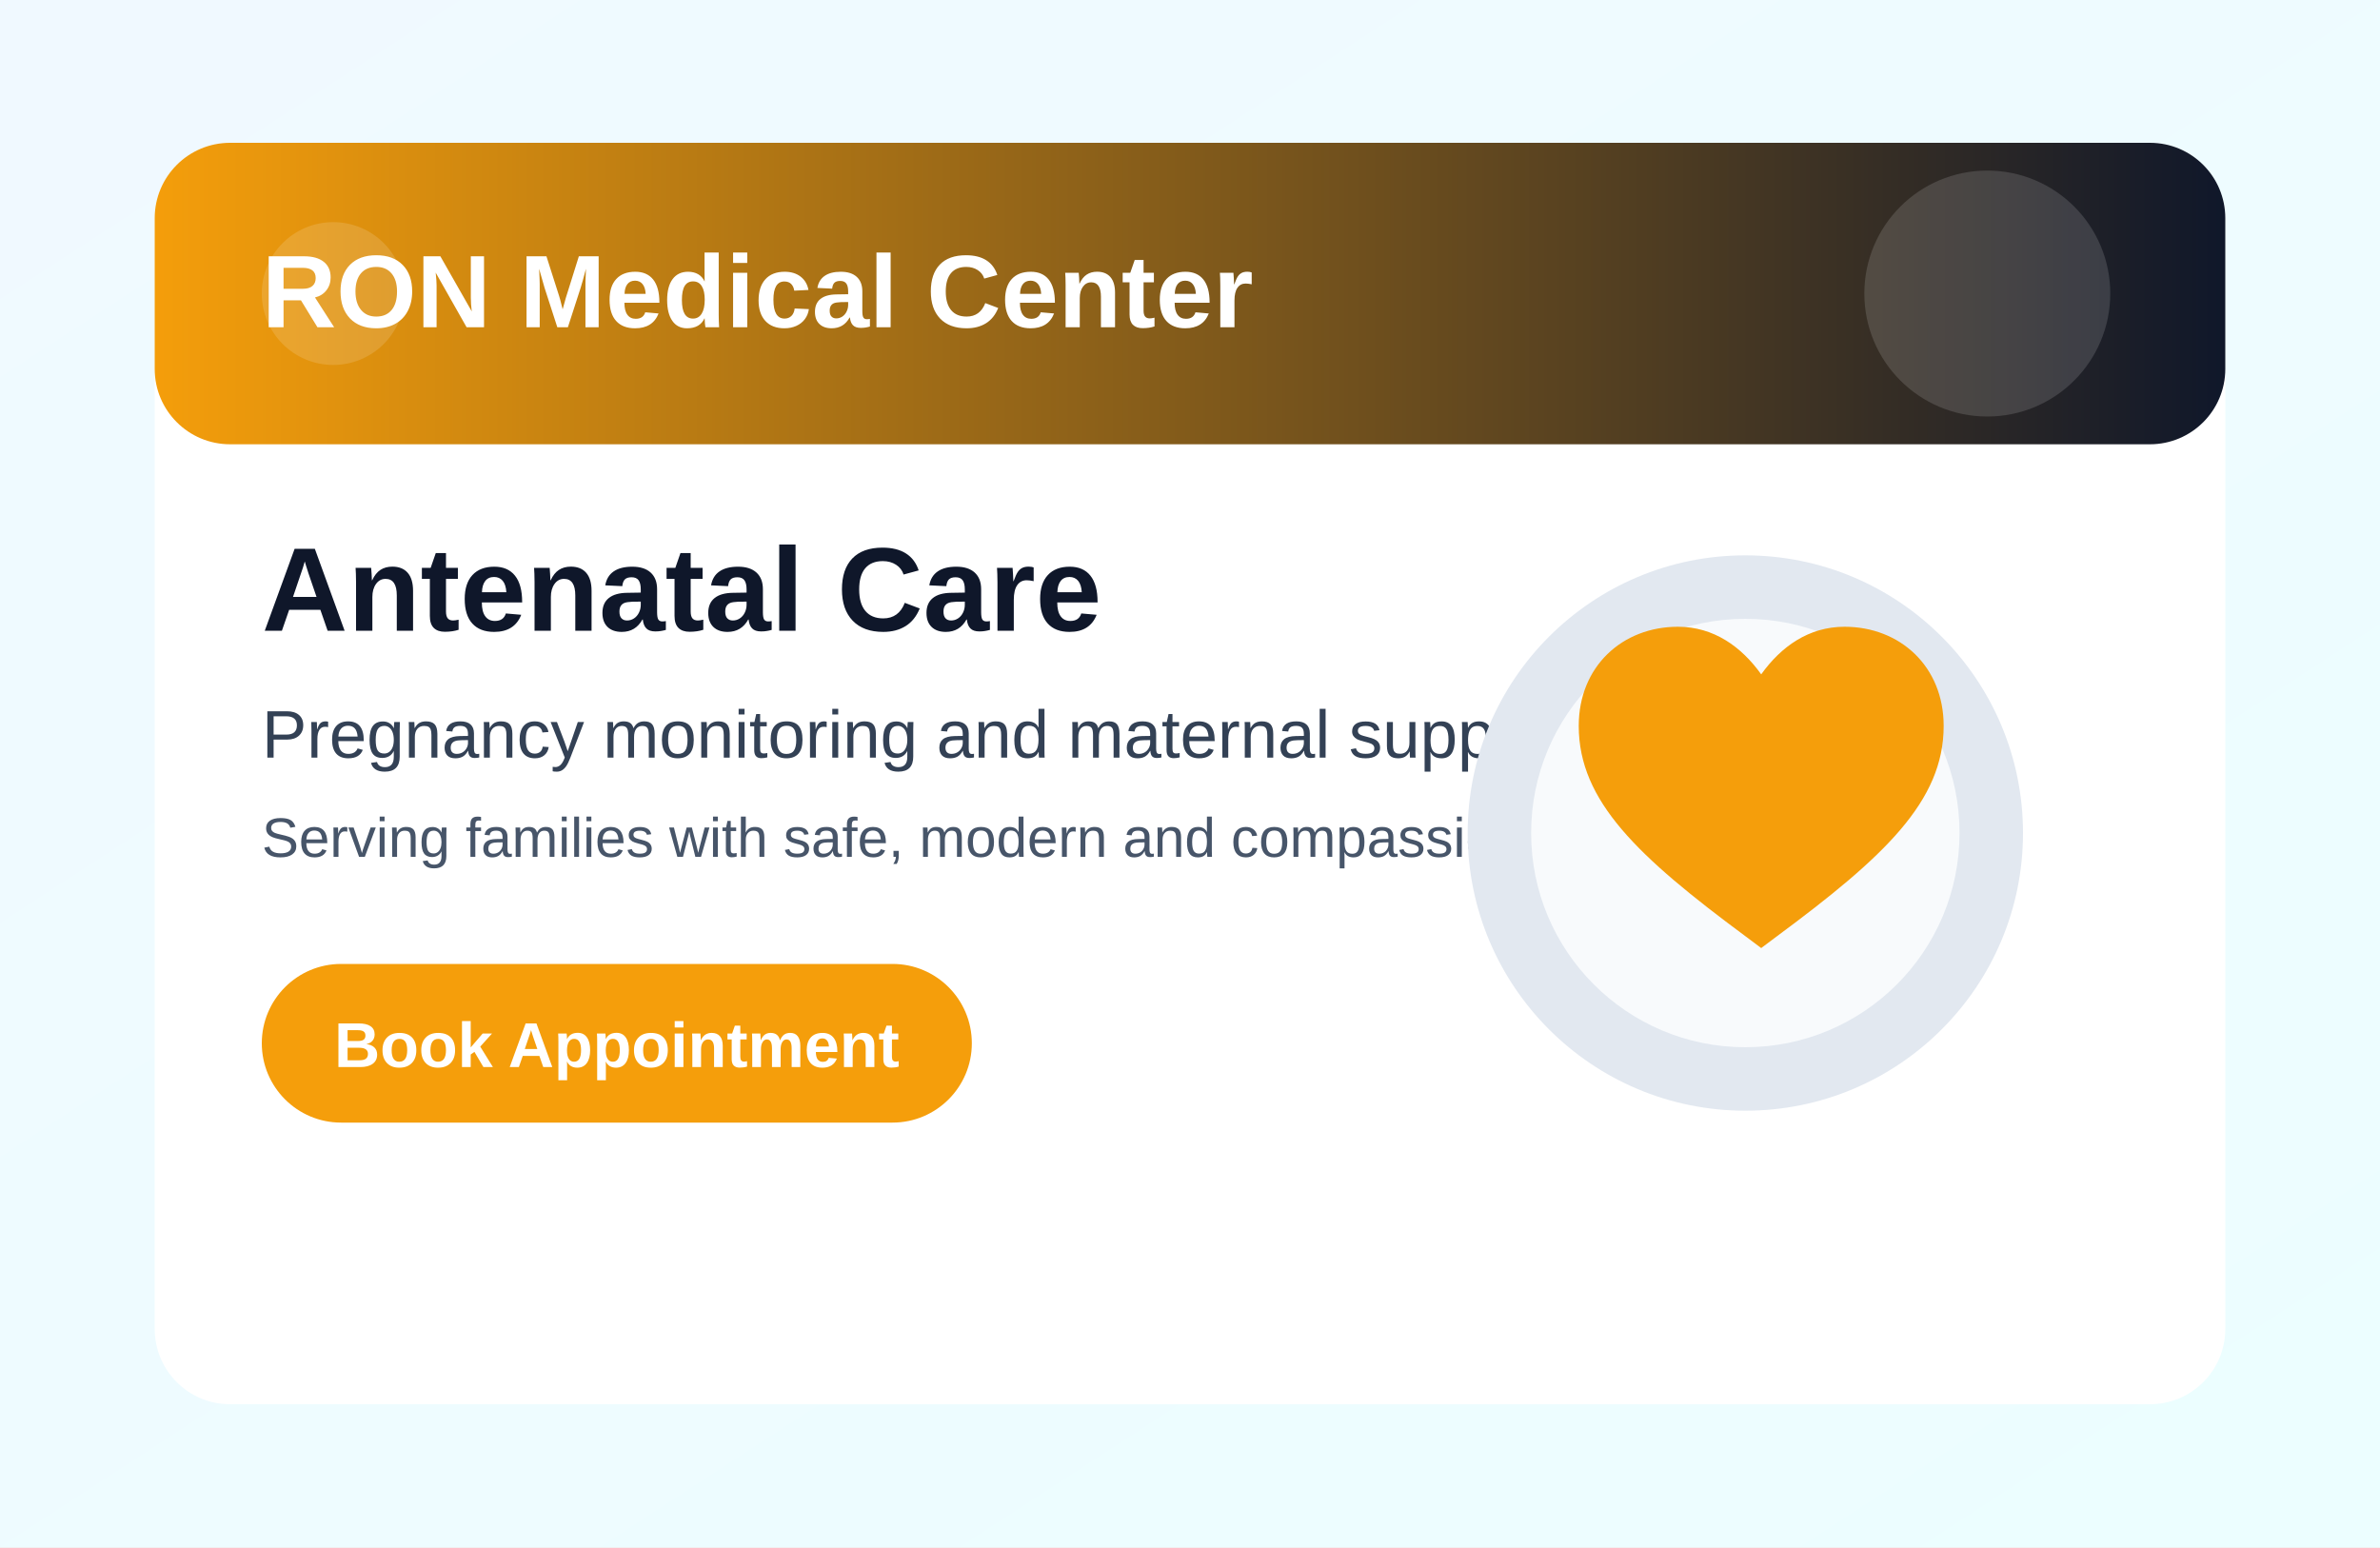
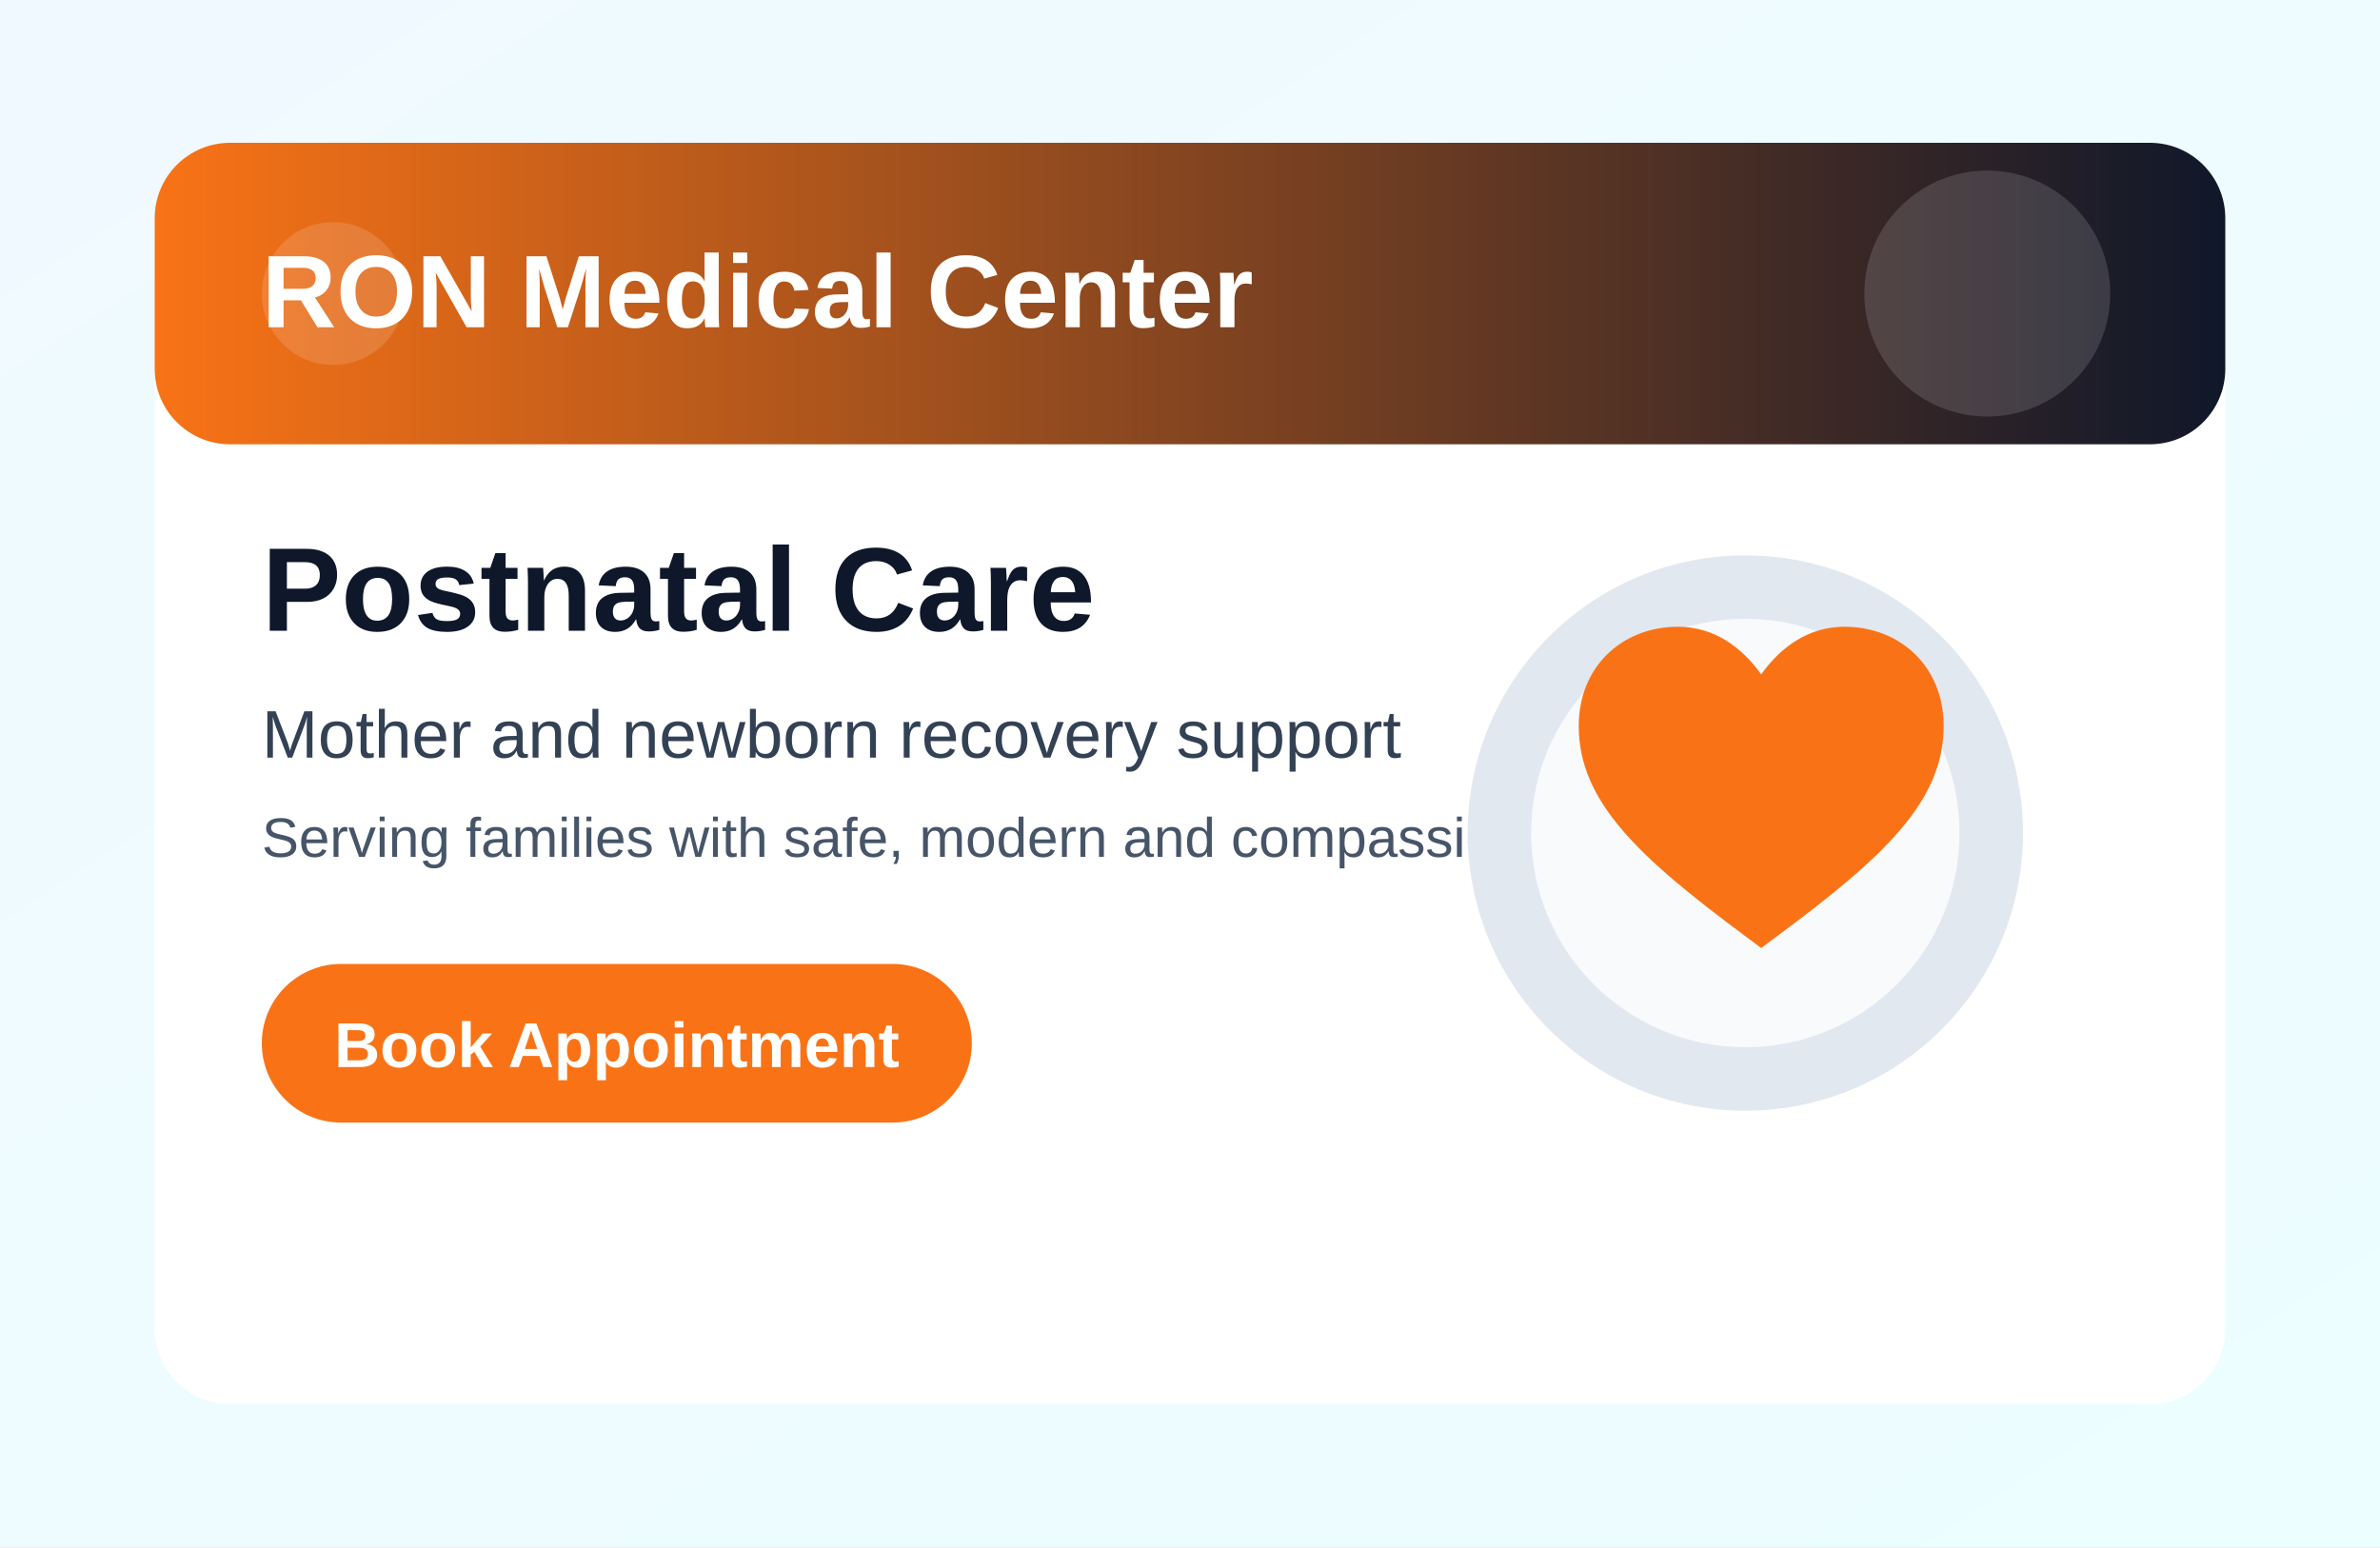
<svg xmlns="http://www.w3.org/2000/svg" viewBox="0 0 1200 780" role="img" aria-labelledby="title desc">
  <defs>
    <linearGradient id="bg" x1="0" y1="0" x2="1" y2="1">
      <stop offset="0%" stop-color="#f0f9ff" />
      <stop offset="100%" stop-color="#ecfeff" />
    </linearGradient>
    <linearGradient id="band" x1="0" y1="0" x2="1" y2="0">
-       <stop offset="0%" stop-color="#f59e0b" />
+       <stop offset="0%" stop-color="#f97316" />
      <stop offset="100%" stop-color="#0f172a" />
    </linearGradient>
  </defs>
  <rect width="1200" height="780" fill="url(#bg)" />
  <rect x="78" y="72" width="1044" height="636" rx="38" fill="#ffffff" />
  <rect x="78" y="72" width="1044" height="152" rx="38" fill="url(#band)" />
  <circle cx="1002" cy="148" r="62" fill="#ffffff" opacity="0.14" />
  <circle cx="168" cy="148" r="36" fill="#ffffff" opacity="0.14" />
  <text x="132" y="165" fill="#ffffff" font-family="Segoe UI, Arial, sans-serif" font-size="52" font-weight="700">RON Medical Center</text>
-   <text x="132" y="318" fill="#0f172a" font-family="Segoe UI, Arial, sans-serif" font-size="60" font-weight="700">Antenatal Care</text>
-   <text x="132" y="382" fill="#334155" font-family="Segoe UI, Arial, sans-serif" font-size="34">Pregnancy monitoring and maternal support</text>
+   <text x="132" y="318" fill="#0f172a" font-family="Segoe UI, Arial, sans-serif" font-size="60" font-weight="700">Postnatal Care</text>
+   <text x="132" y="382" fill="#334155" font-family="Segoe UI, Arial, sans-serif" font-size="34">Mother and newborn recovery support</text>
  <text x="132" y="432" fill="#475569" font-family="Segoe UI, Arial, sans-serif" font-size="28">Serving families with safe, modern and compassionate care.</text>
-   <rect x="132" y="486" width="358" height="80" rx="40" fill="#f59e0b" />
+   <rect x="132" y="486" width="358" height="80" rx="40" fill="#f97316" />
  <text x="311" y="538" text-anchor="middle" fill="#ffffff" font-family="Segoe UI, Arial, sans-serif" font-size="32" font-weight="700">Book Appointment</text>
  <g transform="translate(880,420)">
    <circle cx="0" cy="0" r="140" fill="#e2e8f0" />
    <circle cx="0" cy="0" r="108" fill="#f8fafc" />
-     <path d="M0 52C-54 12 -84 -16 -84 -54C-84 -84 -62 -104 -34 -104C-16 -104 -2 -94 8 -80C18 -94 32 -104 50 -104C78 -104 100 -84 100 -54C100 -16 70 12 16 52L8 58L0 52Z" fill="#f59e0b" />
+     <path d="M0 52C-54 12 -84 -16 -84 -54C-84 -84 -62 -104 -34 -104C-16 -104 -2 -94 8 -80C18 -94 32 -104 50 -104C78 -104 100 -84 100 -54C100 -16 70 12 16 52L8 58L0 52Z" fill="#f97316" />
  </g>
</svg>
